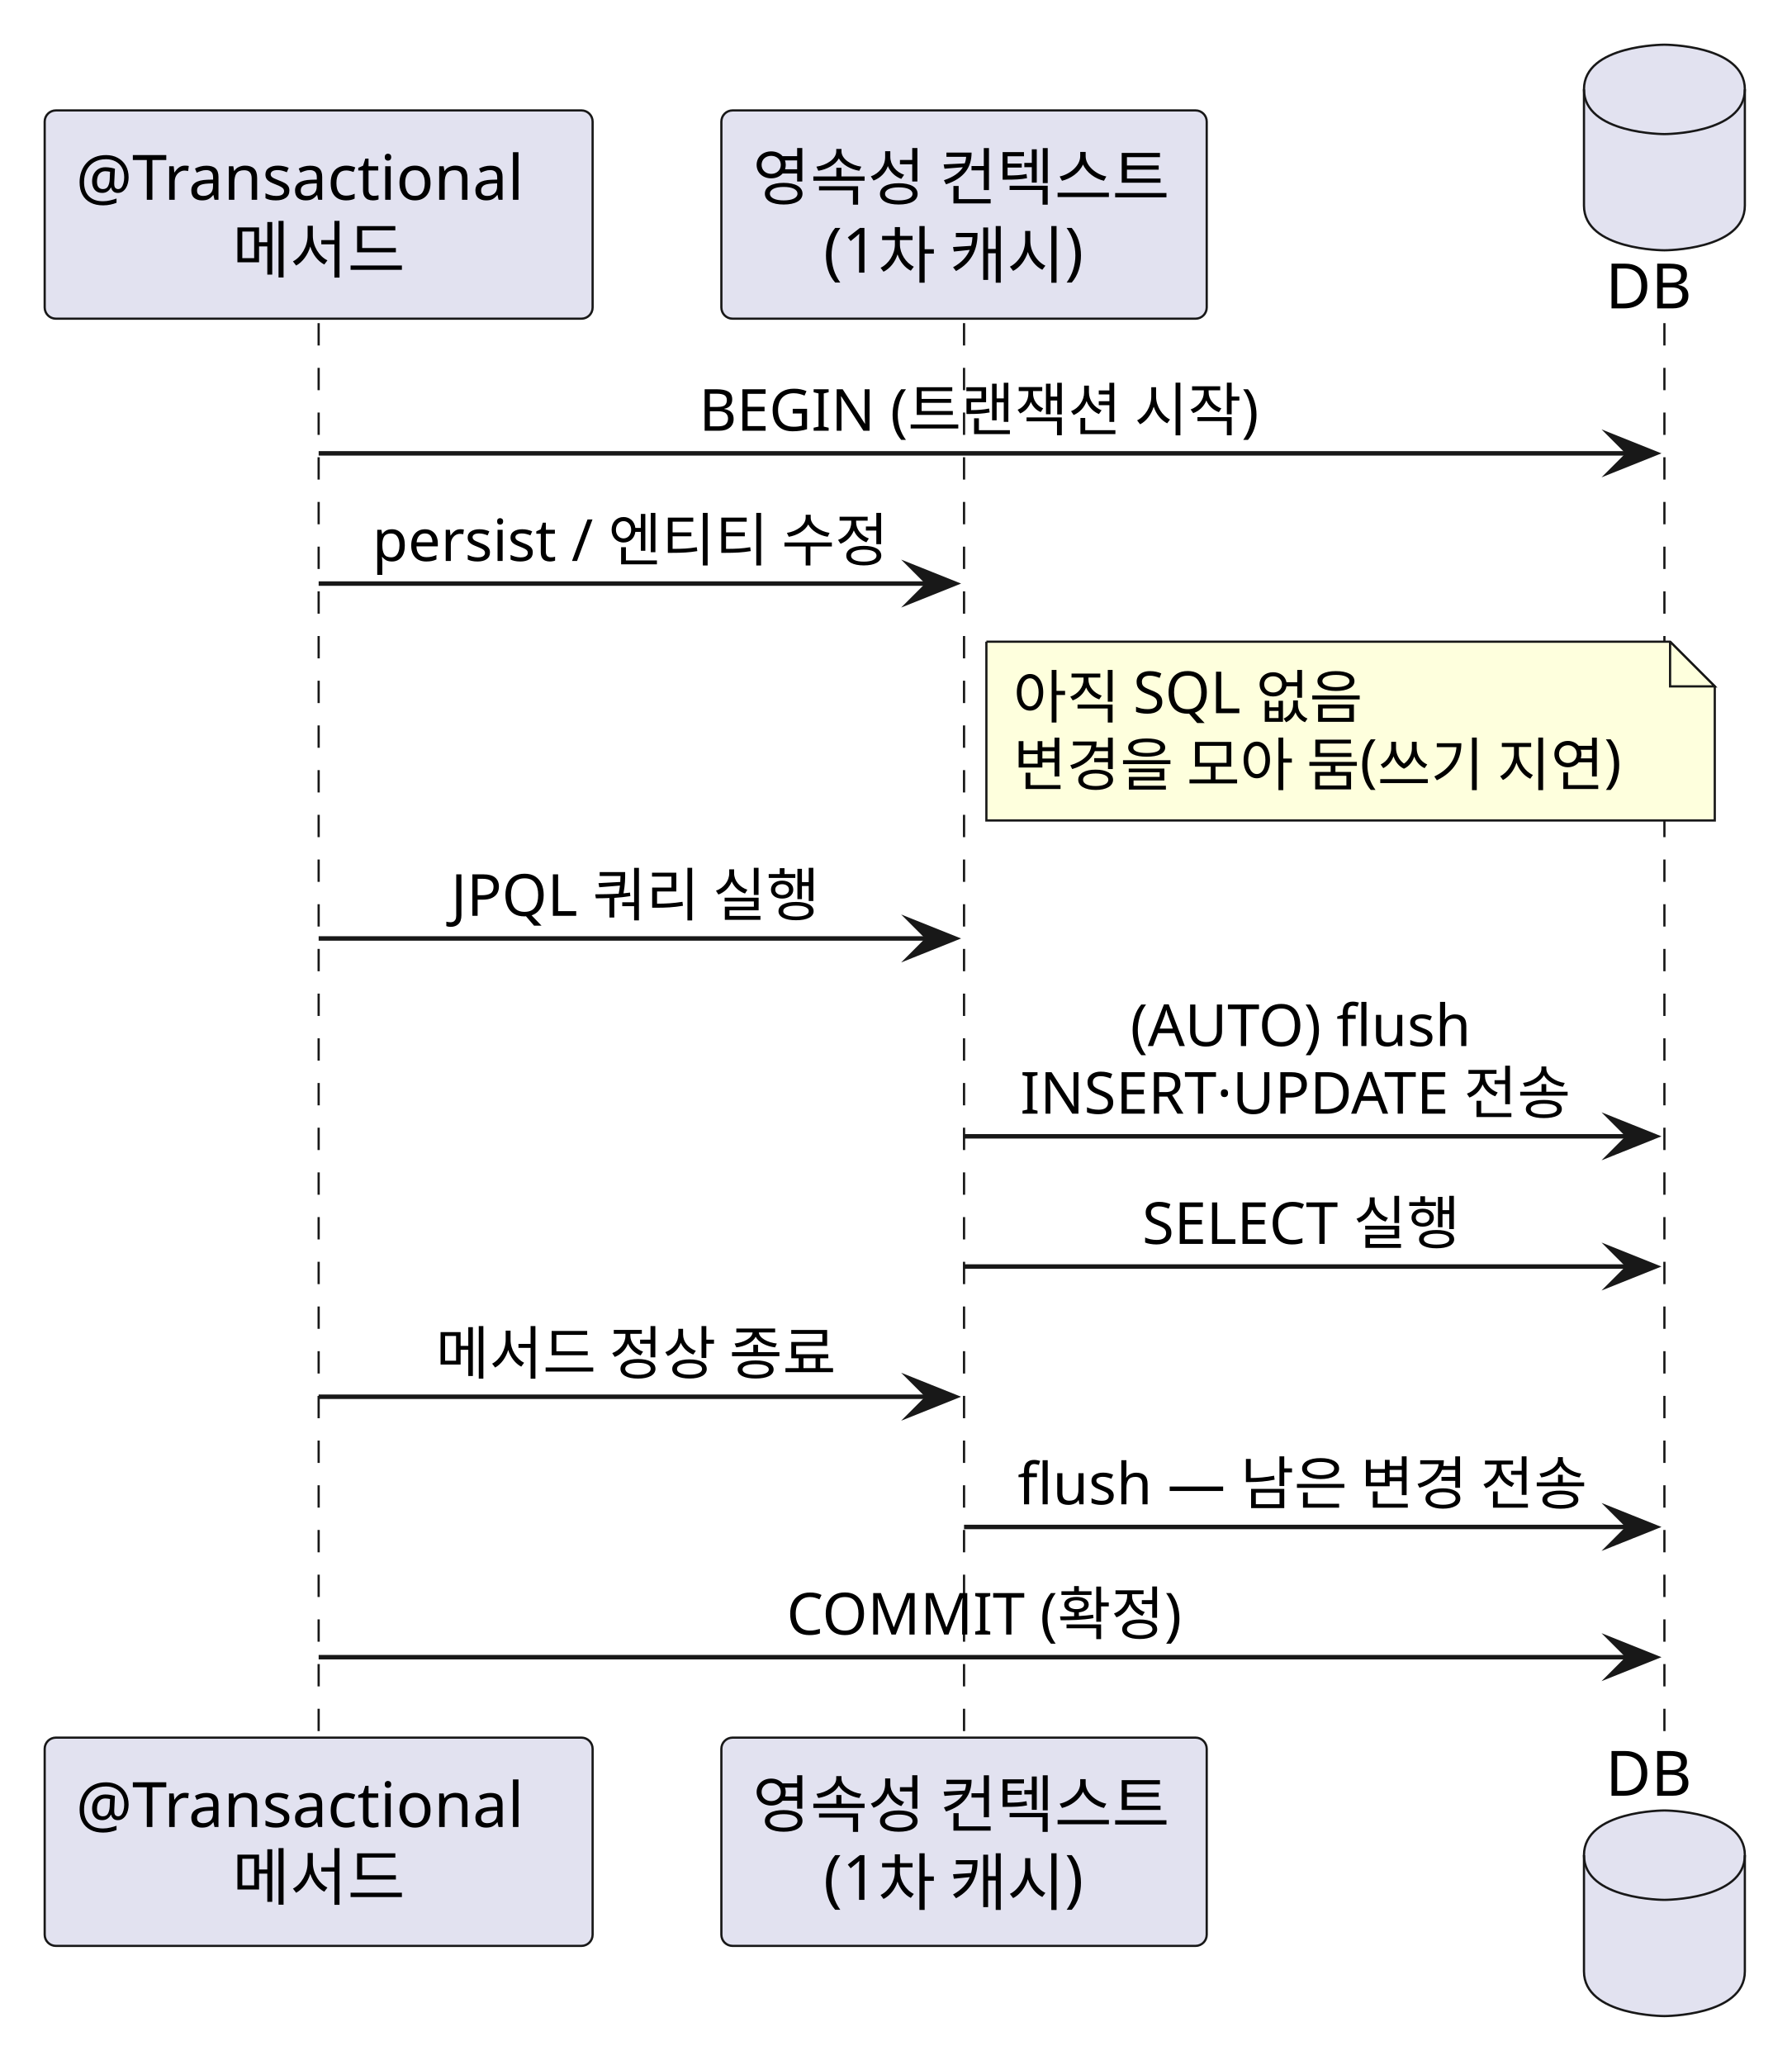
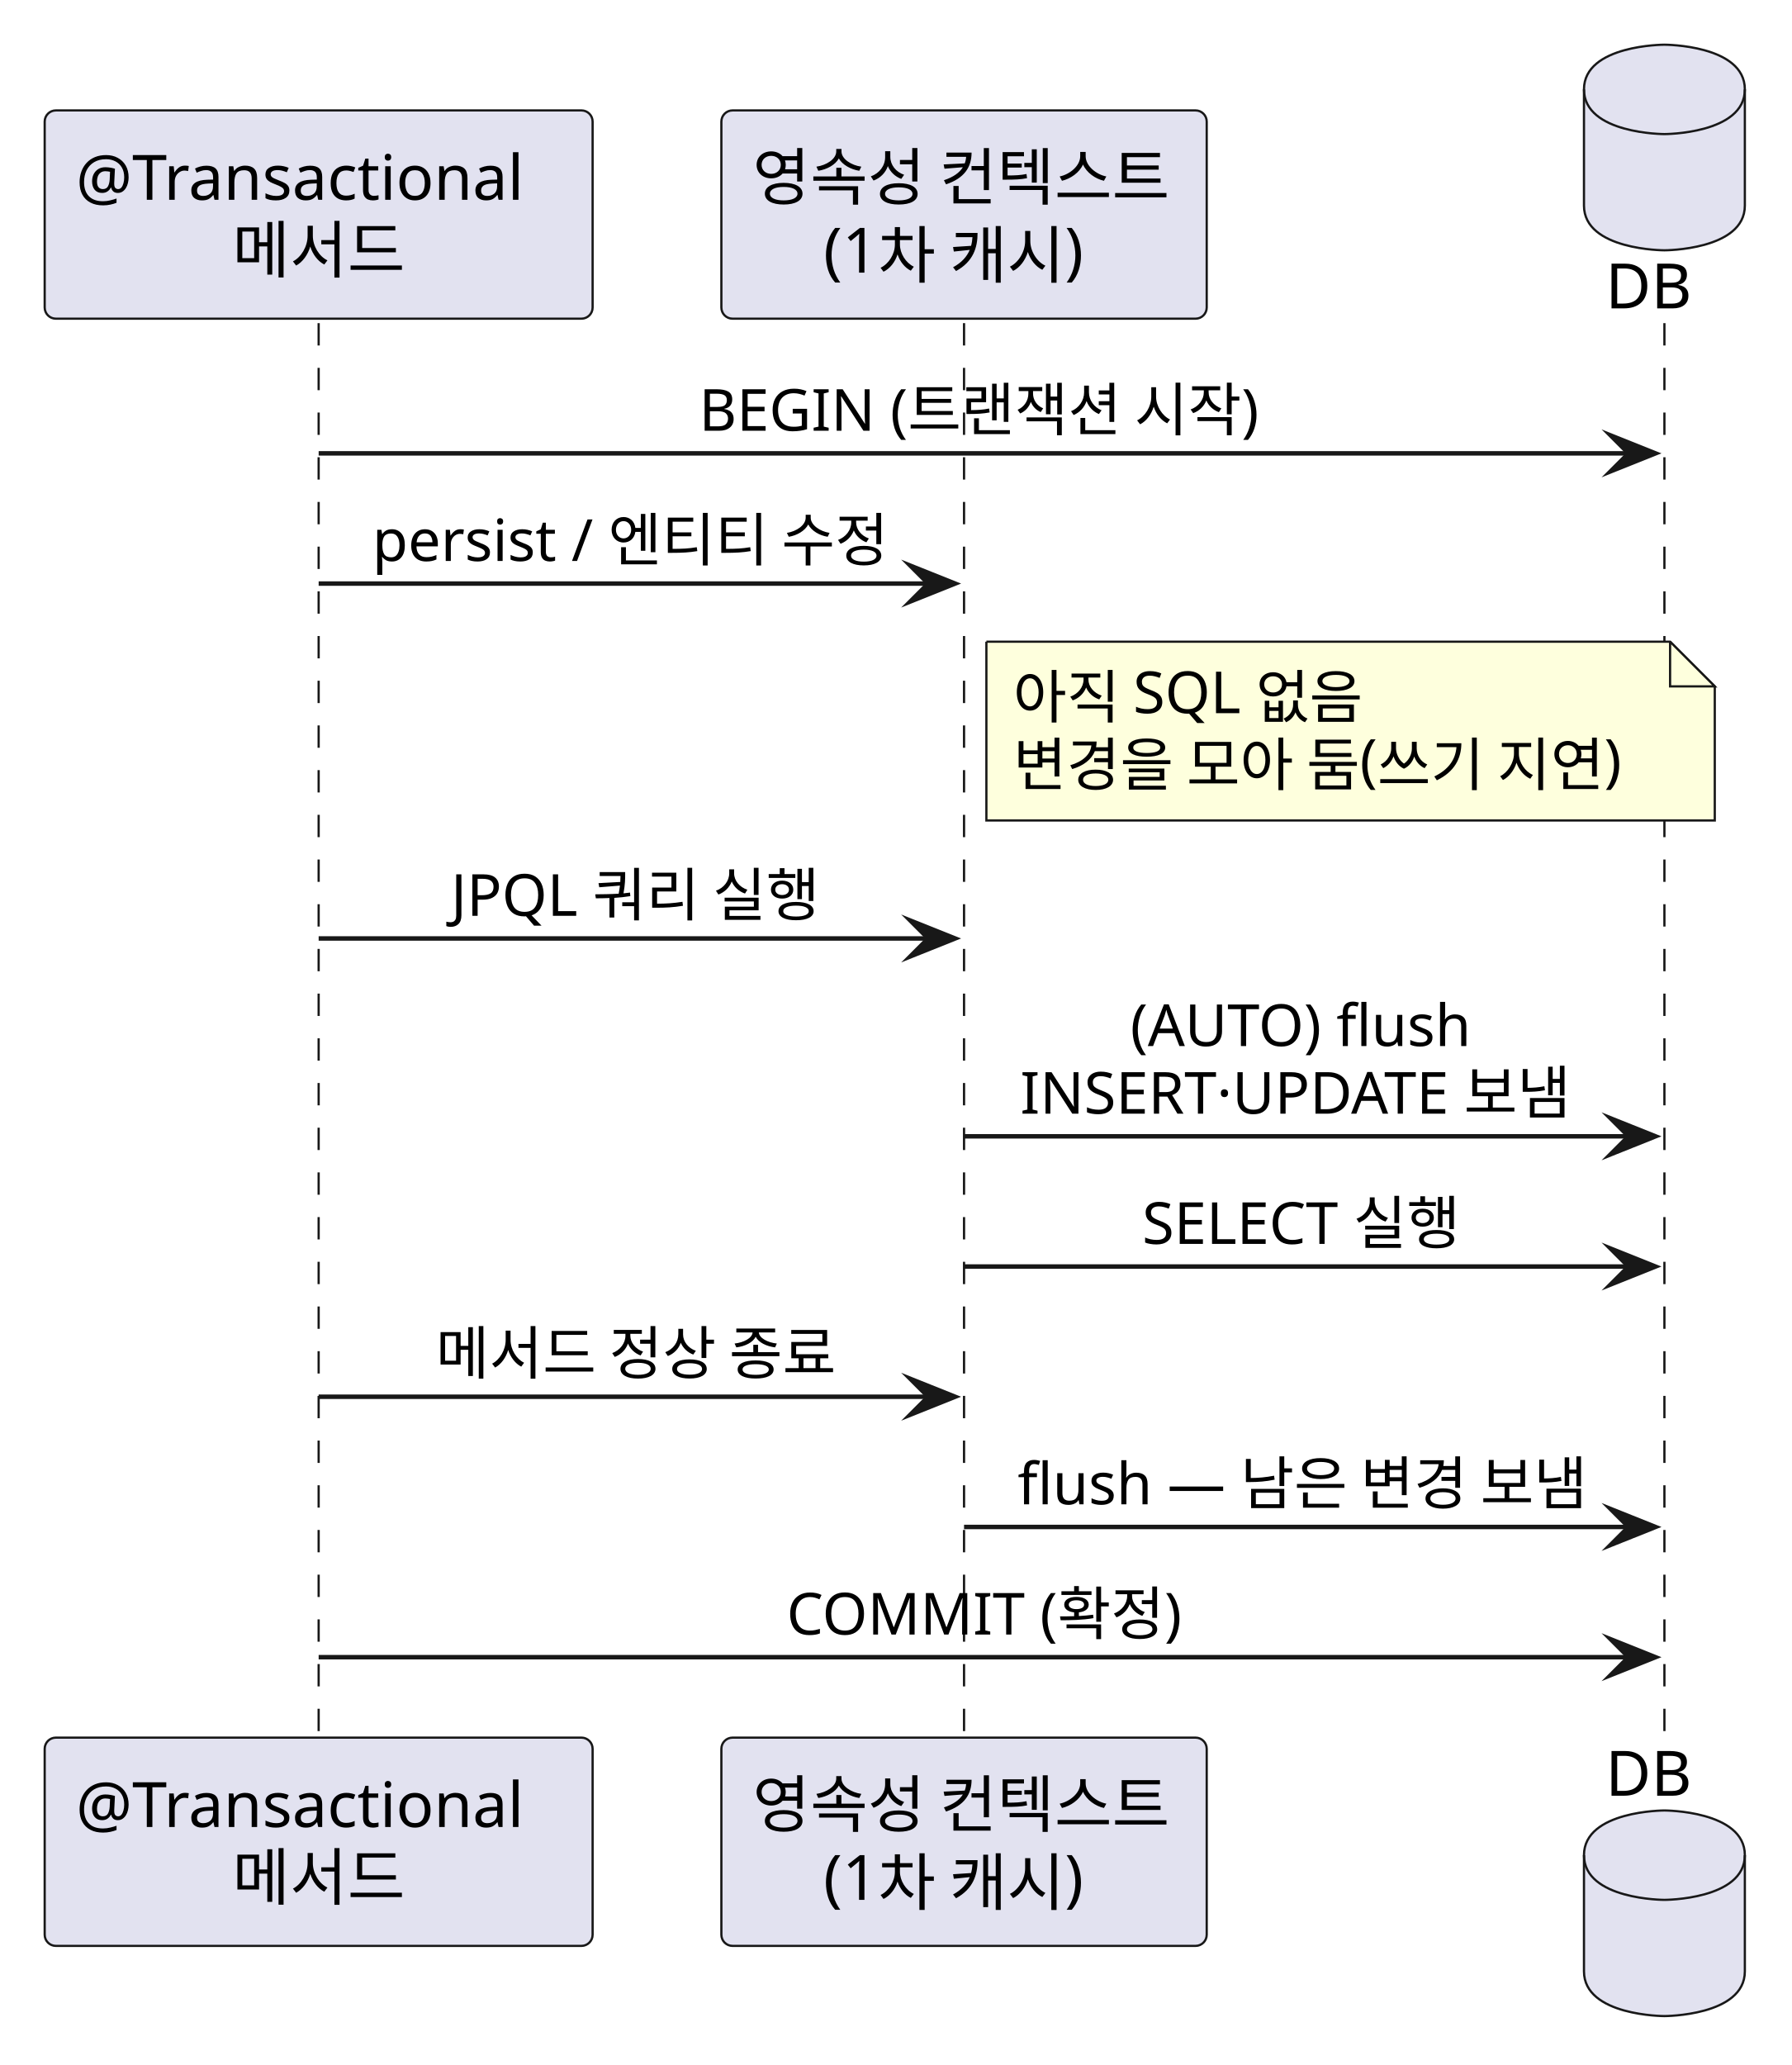
<svg xmlns="http://www.w3.org/2000/svg" version="1.1" data-diagram-type="SEQUENCE" style="width:401px;height:462px;background:#FFFFFF;" width="401px" height="462px" viewBox="0 0 401 462" zoomAndPan="magnify" preserveAspectRatio="none" contentStyleType="text/css">
  <defs />
  <g font-family="sans-serif" lengthAdjust="spacing">
    <g>
      <rect x="67.808" y="72.297" width="8" height="316.461" fill="#000" fill-opacity="0" />
      <line x1="71.308" y1="72.297" x2="71.308" y2="388.758" style="stroke:#181818;stroke-width:0.5;stroke-dasharray:5,5;" />
    </g>
    <g>
      <rect x="212.235" y="72.297" width="8" height="316.461" fill="#000" fill-opacity="0" />
      <line x1="215.735" y1="72.297" x2="215.735" y2="388.758" style="stroke:#181818;stroke-width:0.5;stroke-dasharray:5,5;" />
    </g>
    <g>
      <rect x="368.964" y="72.297" width="8" height="316.461" fill="#000" fill-opacity="0" />
      <line x1="372.464" y1="72.297" x2="372.464" y2="388.758" style="stroke:#181818;stroke-width:0.5;stroke-dasharray:5,5;" />
    </g>
    <rect x="10" y="24.703" width="122.616" height="46.594" fill="#E2E2F0" style="stroke:#181818;stroke-width:0.5;" rx="2.5" ry="2.5" />
    <text x="17" y="44.698" fill="#000" font-size="14" textLength="108.616">@Transactional</text>
    <text x="51.988" y="60.995" fill="#000" font-size="14" textLength="38.64">메서드</text>
    <rect x="161.43" y="24.703" width="108.61" height="46.594" fill="#E2E2F0" style="stroke:#181818;stroke-width:0.5;" rx="2.5" ry="2.5" />
    <text x="168.43" y="44.698" fill="#000" font-size="14" textLength="94.61">영속성 컨텍스트</text>
    <text x="184.274" y="60.995" fill="#000" font-size="14" textLength="62.921">(1차 캐시)</text>
    <text x="359.271" y="68.995" fill="#000" font-size="14" textLength="20.385">DB</text>
    <path d="M354.464,20 C354.464,10 372.464,10 372.464,10 C372.464,10 390.464,10 390.464,20 L390.464,46 C390.464,56 372.464,56 372.464,56 C372.464,56 354.464,56 354.464,46 L354.464,20" style="stroke:#181818;stroke-width:0.5;" fill="#E2E2F0" />
    <path d="M354.464,20 C354.464,30 372.464,30 372.464,30 C372.464,30 390.464,30 390.464,20" style="stroke:#181818;stroke-width:0.5;" fill="none" />
    <rect x="10" y="388.758" width="122.616" height="46.594" fill="#E2E2F0" style="stroke:#181818;stroke-width:0.5;" rx="2.5" ry="2.5" />
    <text x="17" y="408.753" fill="#000" font-size="14" textLength="108.616">@Transactional</text>
    <text x="51.988" y="425.05" fill="#000" font-size="14" textLength="38.64">메서드</text>
    <rect x="161.43" y="388.758" width="108.61" height="46.594" fill="#E2E2F0" style="stroke:#181818;stroke-width:0.5;" rx="2.5" ry="2.5" />
    <text x="168.43" y="408.753" fill="#000" font-size="14" textLength="94.61">영속성 컨텍스트</text>
    <text x="184.274" y="425.05" fill="#000" font-size="14" textLength="62.921">(1차 캐시)</text>
    <text x="359.271" y="401.753" fill="#000" font-size="14" textLength="20.385">DB</text>
    <path d="M354.464,415.055 C354.464,405.055 372.464,405.055 372.464,405.055 C372.464,405.055 390.464,405.055 390.464,415.055 L390.464,441.055 C390.464,451.055 372.464,451.055 372.464,451.055 C372.464,451.055 354.464,451.055 354.464,441.055 L354.464,415.055" style="stroke:#181818;stroke-width:0.5;" fill="#E2E2F0" />
    <path d="M354.464,415.055 C354.464,425.055 372.464,425.055 372.464,425.055 C372.464,425.055 390.464,425.055 390.464,415.055" style="stroke:#181818;stroke-width:0.5;" fill="none" />
    <polygon points="360.464,97.43,370.464,101.43,360.464,105.43,364.464,101.43" fill="#181818" style="stroke:#181818;stroke-width:1;stroke-linejoin:miter;stroke-miterlimit:10;" />
    <line x1="71.308" y1="101.43" x2="366.464" y2="101.43" style="stroke:#181818;stroke-width:1;" />
    <text x="156.42" y="96.364" fill="#000" font-size="13" textLength="130.933">BEGIN (트랜잭션 시작)</text>
    <polygon points="203.735,126.563,213.735,130.563,203.735,134.563,207.735,130.563" fill="#181818" style="stroke:#181818;stroke-width:1;stroke-linejoin:miter;stroke-miterlimit:10;" />
    <line x1="71.308" y1="130.563" x2="209.735" y2="130.563" style="stroke:#181818;stroke-width:1;" />
    <text x="83.308" y="125.497" fill="#000" font-size="13" textLength="120.426">persist / 엔티티 수정</text>
    <path d="M220.735,143.563 L220.735,183.563 L383.735,183.563 L383.735,153.563 L373.735,143.563 L220.735,143.563" style="stroke:#181818;stroke-width:0.5;" fill="#FEFFDD" />
    <path d="M373.735,143.563 L373.735,153.563 L383.735,153.563 L373.735,143.563" style="stroke:#181818;stroke-width:0.5;" fill="#FEFFDD" />
    <text x="226.735" y="160.629" fill="#000" font-size="13" textLength="81.832">아직 SQL 없음</text>
    <text x="226.735" y="175.762" fill="#000" font-size="13" textLength="142.141">변경을 모아 둠(쓰기 지연)</text>
    <polygon points="203.735,205.961,213.735,209.961,203.735,213.961,207.735,209.961" fill="#181818" style="stroke:#181818;stroke-width:1;stroke-linejoin:miter;stroke-miterlimit:10;" />
    <line x1="71.308" y1="209.961" x2="209.735" y2="209.961" style="stroke:#181818;stroke-width:1;" />
    <text x="100.895" y="204.895" fill="#000" font-size="13" textLength="85.253">JPQL 쿼리 실행</text>
    <polygon points="360.464,250.227,370.464,254.227,360.464,258.227,364.464,254.227" fill="#181818" style="stroke:#181818;stroke-width:1;stroke-linejoin:miter;stroke-miterlimit:10;" />
    <line x1="215.735" y1="254.227" x2="366.464" y2="254.227" style="stroke:#181818;stroke-width:1;" />
    <text x="252.951" y="234.028" fill="#000" font-size="13" textLength="82.297">(AUTO) flush</text>
-     <text x="228.302" y="249.161" fill="#000" font-size="13" textLength="131.595">INSERT·UPDATE 전송</text>
+     <text x="228.302" y="249.161" fill="#000" font-size="13" textLength="131.595">INSERT·UPDATE 보냄</text>
    <polygon points="360.464,279.359,370.464,283.359,360.464,287.359,364.464,283.359" fill="#181818" style="stroke:#181818;stroke-width:1;stroke-linejoin:miter;stroke-miterlimit:10;" />
    <line x1="215.735" y1="283.359" x2="366.464" y2="283.359" style="stroke:#181818;stroke-width:1;" />
    <text x="255.603" y="278.293" fill="#000" font-size="13" textLength="76.993">SELECT 실행</text>
    <polygon points="203.735,308.492,213.735,312.492,203.735,316.492,207.735,312.492" fill="#181818" style="stroke:#181818;stroke-width:1;stroke-linejoin:miter;stroke-miterlimit:10;" />
    <line x1="71.308" y1="312.492" x2="209.735" y2="312.492" style="stroke:#181818;stroke-width:1;" />
    <text x="97.529" y="307.426" fill="#000" font-size="13" textLength="91.985">메서드 정상 종료</text>
    <polygon points="360.464,337.625,370.464,341.625,360.464,345.625,364.464,341.625" fill="#181818" style="stroke:#181818;stroke-width:1;stroke-linejoin:miter;stroke-miterlimit:10;" />
    <line x1="215.735" y1="341.625" x2="366.464" y2="341.625" style="stroke:#181818;stroke-width:1;" />
-     <text x="227.735" y="336.559" fill="#000" font-size="13" textLength="132.729">flush — 남은 변경 전송</text>
+     <text x="227.735" y="336.559" fill="#000" font-size="13" textLength="132.729">flush — 남은 변경 보냄</text>
    <polygon points="360.464,366.758,370.464,370.758,360.464,374.758,364.464,370.758" fill="#181818" style="stroke:#181818;stroke-width:1;stroke-linejoin:miter;stroke-miterlimit:10;" />
    <line x1="71.308" y1="370.758" x2="366.464" y2="370.758" style="stroke:#181818;stroke-width:1;" />
    <text x="176.03" y="365.692" fill="#000" font-size="13" textLength="91.713">COMMIT (확정)</text>
  </g>
</svg>
